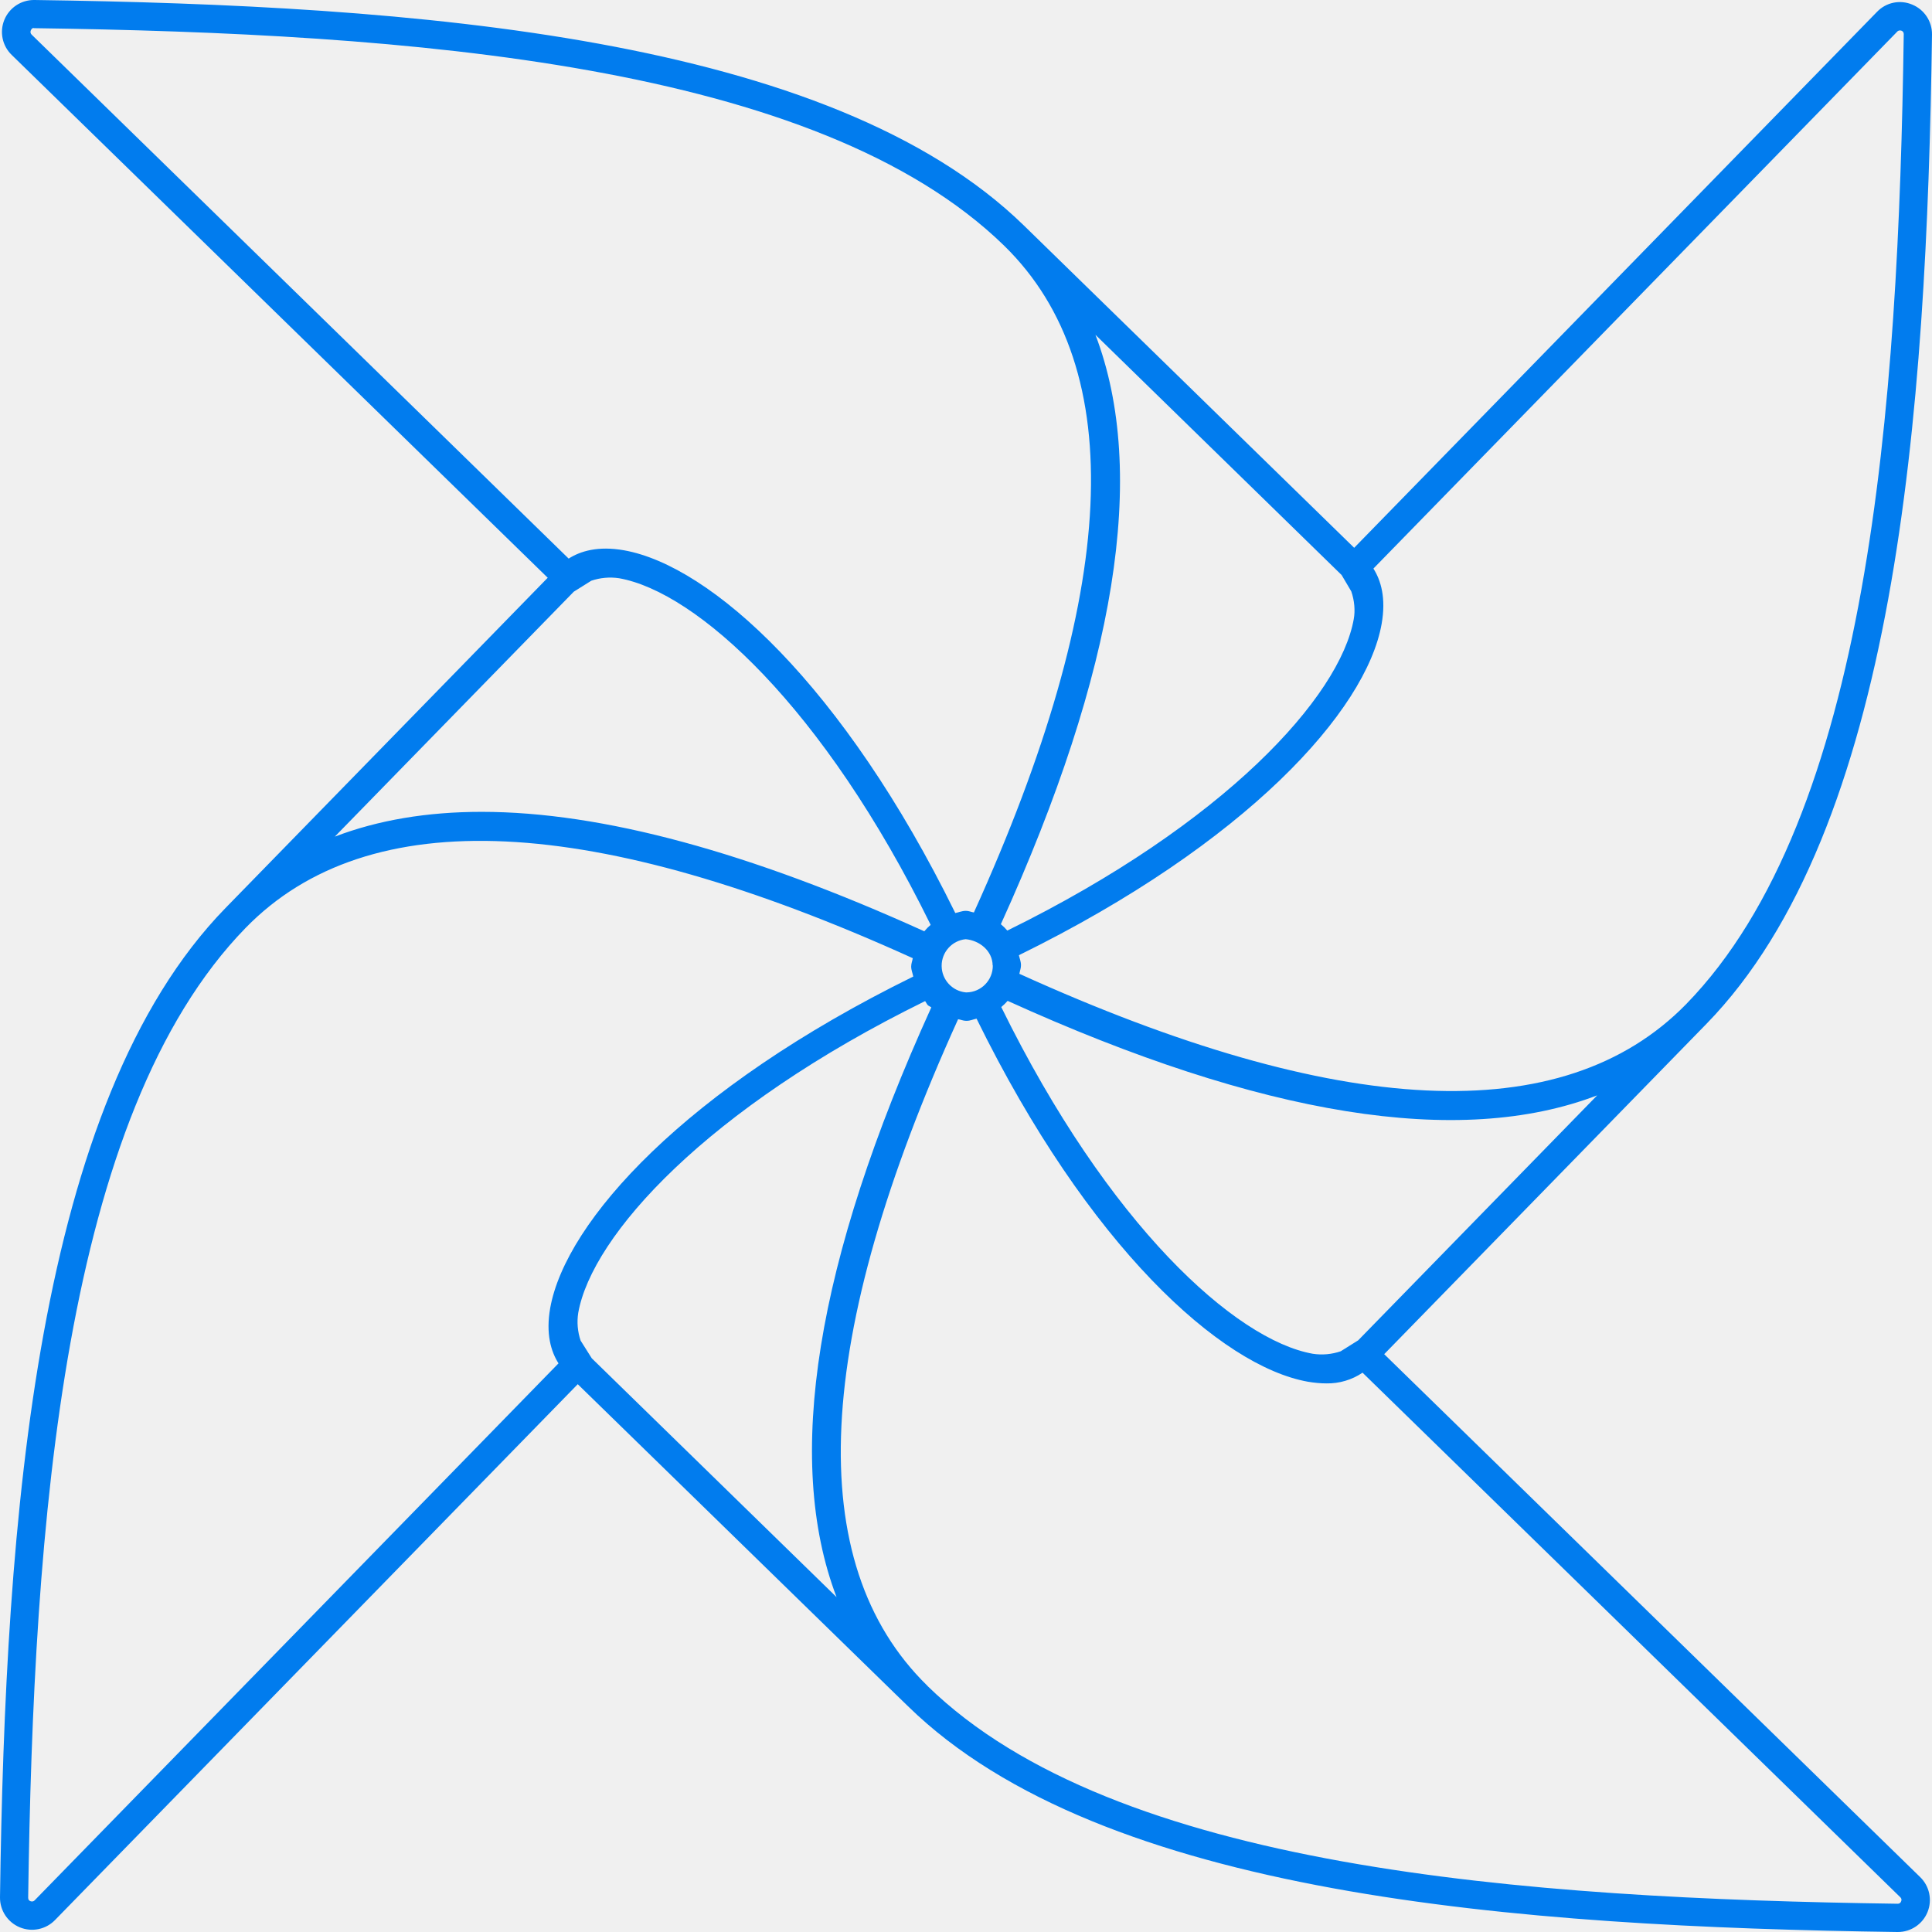
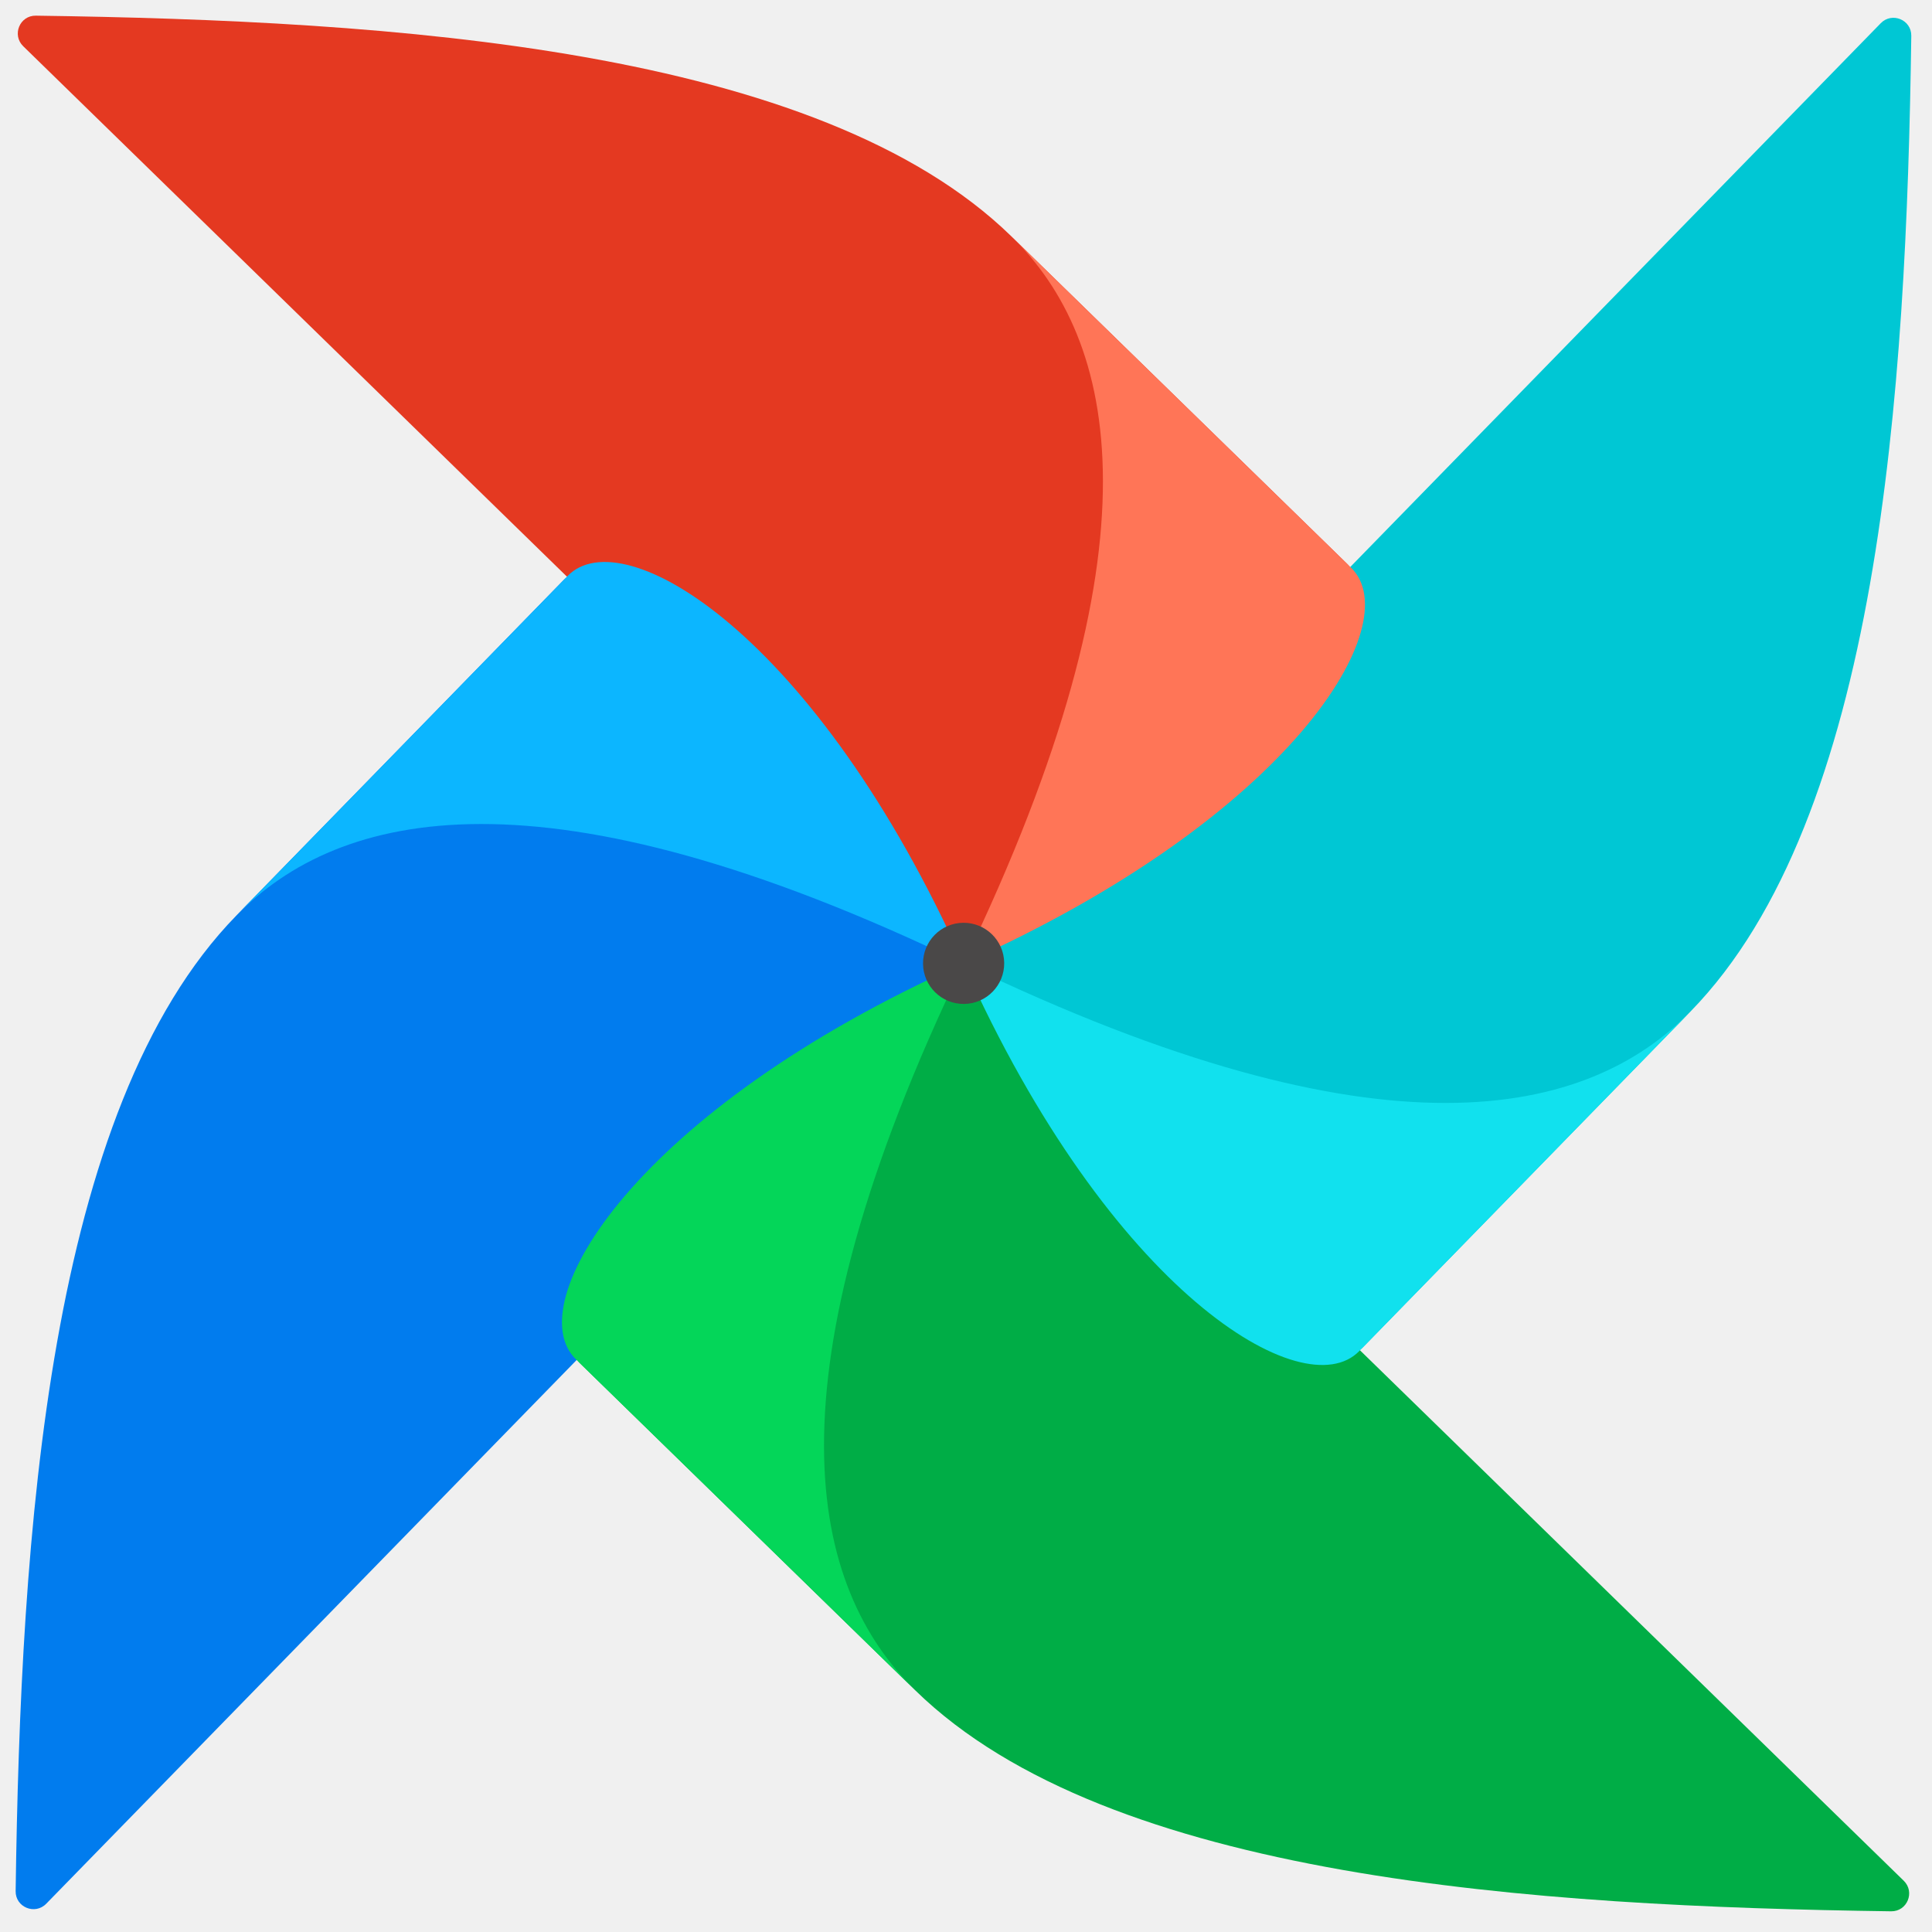
- <svg xmlns="http://www.w3.org/2000/svg" fill="#017CEE" role="img" viewBox="0 0 24 24">
-   <path d="M17.195 16.822l4.002-4.102C23.55 10.308 23.934 5.154 24 .43a.396.396 0 0 0-.246-.373.392.392 0 0 0-.437.09l-6.495 6.658-4.102-4.003C10.309.45 5.154.066.43 0H.423a.397.397 0 0 0-.277.683l6.658 6.494-4.003 4.103C.45 13.692.065 18.846 0 23.57a.398.398 0 0 0 .683.282l6.494-6.657 3.934 3.837.17.165c2.41 2.353 7.565 2.737 12.288 2.803h.006a.397.397 0 0 0 .277-.683l-6.657-6.495zm-.409-9.476c.04.115.05.24.031.344-.17.96-1.593 2.538-4.304 3.87a.597.597 0 0 0-.08-.079c1.432-3.155 1.828-5.61 1.175-7.322l3.058 2.984.12.203zm-.131 9.44a.73.73 0 0 1-.347.031c-.96-.171-2.537-1.594-3.87-4.307a.656.656 0 0 0 .08-.078l-.001.001c3.155 1.432 5.61 1.83 7.324 1.174l-2.969 3.043M23.568.392a.05.05 0 0 1 .052-.011c.018.006.03.024.029.043-.065 4.655-.437 9.726-2.703 12.05-1.53 1.565-4.326 1.419-8.283-.377.006-.037.021-.07.02-.108 0-.044-.017-.082-.026-.123 2.83-1.39 4.315-3.037 4.506-4.115.057-.322-.009-.542-.102-.688l6.507-6.67V.392zM.393.43A.045.045 0 0 1 .382.38C.39.36.403.343.425.35c4.655.065 9.727.438 12.05 2.703l.002.002c1.56 1.527 1.415 4.323-.379 8.28-.033-.005-.062-.02-.097-.02h-.008c-.045.001-.084.019-.126.027-1.39-2.83-3.037-4.314-4.115-4.506-.323-.057-.542.01-.688.103L.393.43zm11.94 11.563a.331.331 0 0 1-.327.335H12a.332.332 0 0 1-.004-.661c.172.016.333.144.335.326h.002zm-5.12 4.661a.722.722 0 0 1-.03-.345c.17-.96 1.595-2.54 4.309-3.873.013.016.019.035.033.05.013.012.03.017.044.028-1.434 3.158-1.83 5.613-1.177 7.326l-3.041-2.967m-.006-9.659a.735.735 0 0 1 .345-.031c.961.17 2.54 1.594 3.871 4.306a.597.597 0 0 0-.079.08c-2.167-.983-4.007-1.484-5.498-1.484-.68 0-1.289.103-1.825.308L7.128 7.35M.43 23.607c-.018.018-.038.015-.052.01-.019-.007-.028-.021-.028-.043.065-4.654.437-9.725 2.703-12.049 1.527-1.565 4.325-1.419 8.286.378-.006.035-.02.067-.02.104 0 .043.018.083.026.124-2.831 1.391-4.317 3.04-4.51 4.117-.057.322.01.542.103.688L.43 23.607zm23.144.042c-4.655-.065-9.726-.437-12.05-2.703l-.005-.006c-1.56-1.526-1.412-4.322.383-8.279.033.005.064.02.098.02h.009c.043 0 .08-.018.122-.027 1.39 2.832 3.036 4.317 4.115 4.51.083.014.16.021.23.021a.776.776 0 0 0 .45-.133l6.68 6.516c.02.02.016.04.01.052a.042.042 0 0 1-.042.029z" />
+ <svg xmlns="http://www.w3.org/2000/svg" width="175" height="175" viewBox="0 0 175 175" fill="none">
+   <g clip-path="url(#clip0)">
+     <path d="M4.186 172.44L86.396 88.168C86.911 87.641 87.01 86.824 86.58 86.225C81.579 79.244 72.356 78.034 68.938 73.344C58.81 59.452 56.24 51.589 51.889 52.077C51.585 52.111 51.314 52.275 51.1 52.493L21.401 82.937C4.316 100.45 1.866 139.01 1.417 171.298C1.397 172.757 3.167 173.484 4.186 172.44Z" fill="#017CEE" />
+     <path d="M172.44 170.357L88.168 88.147C87.641 87.632 86.824 87.533 86.225 87.962C79.244 92.963 78.034 102.186 73.344 105.605C59.452 115.732 51.589 118.302 52.077 122.654C52.111 122.958 52.275 123.229 52.493 123.442L82.937 153.141C100.45 170.226 139.01 172.676 171.298 173.125C172.757 173.146 173.484 171.376 172.44 170.357Z" fill="#00AD46" />
+     <path fill-rule="evenodd" clip-rule="evenodd" d="M82.936 153.141C73.37 143.809 68.931 125.346 87.272 87.272C57.465 100.593 47.019 118.103 52.158 123.116L82.936 153.141Z" fill="#04D659" />
+     <path d="M170.355 2.105L88.145 86.376C87.63 86.904 87.531 87.72 87.961 88.32C92.962 95.3 102.185 96.51 105.603 101.2C115.731 115.092 118.301 122.955 122.652 122.468C122.956 122.434 123.227 122.27 123.441 122.051L153.139 91.608C170.225 74.094 172.675 35.535 173.124 3.246C173.144 1.787 171.374 1.06 170.355 2.105Z" fill="#00C7D4" />
+     <path fill-rule="evenodd" clip-rule="evenodd" d="M153.14 91.608C143.807 101.174 125.344 105.613 87.27 87.272C100.591 117.079 118.101 127.525 123.114 122.386L153.14 91.608Z" fill="#11E1EE" />
+     <path d="M2.103 4.187L86.374 86.397C86.902 86.912 87.719 87.011 88.318 86.582C95.299 81.581 96.509 72.358 101.198 68.939C115.091 58.812 122.954 56.242 122.466 51.89C122.432 51.586 122.268 51.315 122.05 51.102L91.606 21.403C74.093 4.318 35.533 1.868 3.245 1.419C1.786 1.398 1.059 3.168 2.103 4.187Z" fill="#E43921" />
+     <path fill-rule="evenodd" clip-rule="evenodd" d="M91.606 21.402C101.172 30.735 105.611 49.198 87.27 87.271C117.077 73.951 127.523 56.441 122.384 51.428L91.606 21.402Z" fill="#FF7557" />
+     <path fill-rule="evenodd" clip-rule="evenodd" d="M21.402 82.937C30.735 73.37 49.198 68.932 87.271 87.272C73.951 57.465 56.441 47.02 51.428 52.158L21.402 82.937Z" fill="#0CB6FF" />
+     <circle cx="87.284" cy="87.261" r="3.676" transform="rotate(-0.709386 87.2838 87.2606)" fill="#4A4848" />
+   </g>
+   <defs>
+     <clipPath id="clip0">
+       <rect width="175" height="175" fill="white" />
+     </clipPath>
+   </defs>
</svg>
